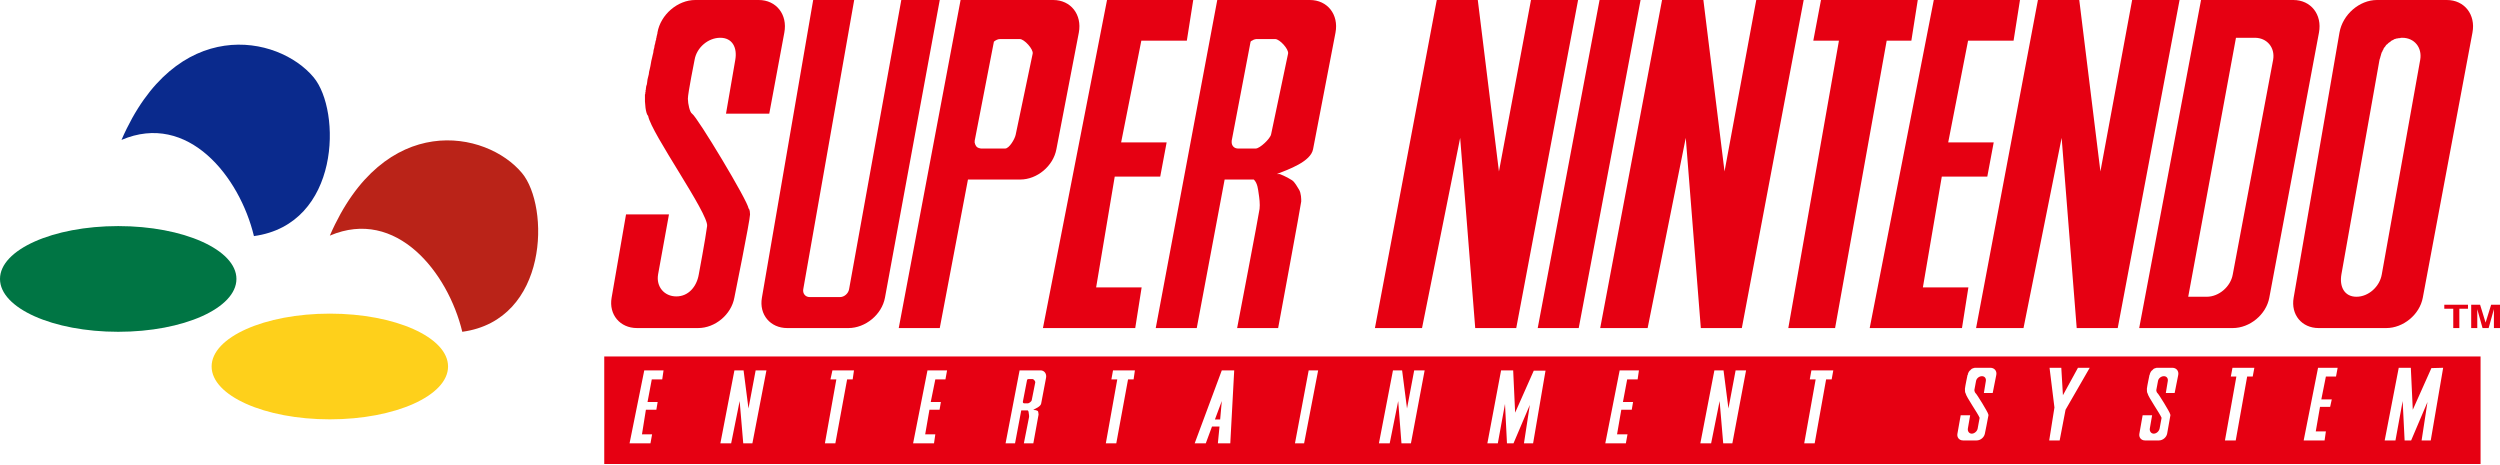
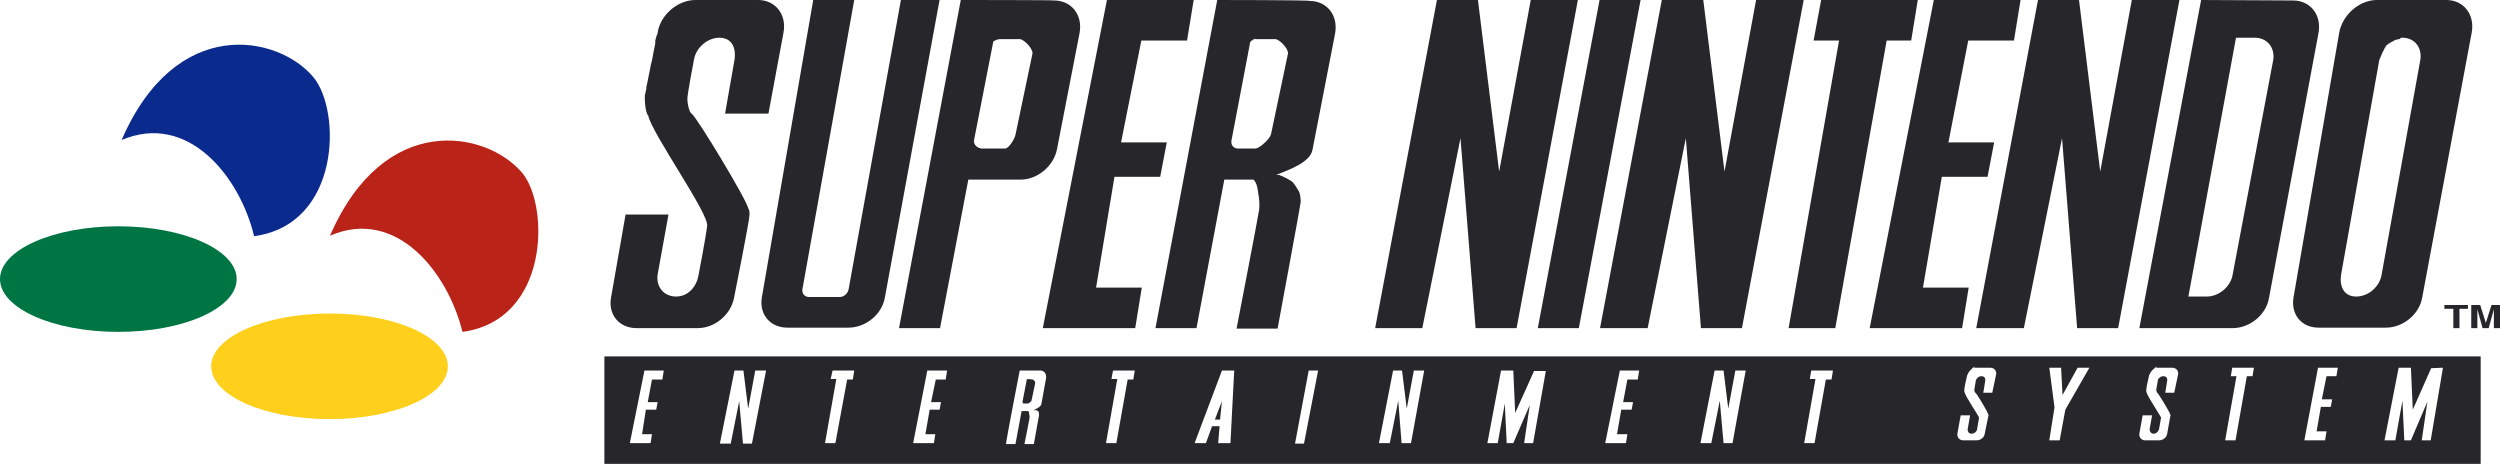
- <svg xmlns="http://www.w3.org/2000/svg" viewBox="-236.252 381.062 530.294 98.493">
-   <ellipse cx="-211.177" cy="440.23" rx="25.076" ry="11.212" fill="#007544" />
-   <path d="M-141.212 458.799c0 6.192-11.227 11.212-25.076 11.212s-25.076-5.02-25.076-11.212 11.227-11.211 25.076-11.211c13.85 0 25.076 5.019 25.076 11.211z" fill="#fed01b" />
-   <path d="M-138.194 451.442c-3.018-12.557-13.963-26.431-28.094-20.4 11.506-26.541 33.221-22.319 40.761-13.27 5.873 7.046 5.732 31.146-12.667 33.67z" fill="#ba2318" />
-   <path d="M-182.387 431.14c-3.019-12.557-13.963-26.431-28.094-20.4 11.506-26.541 33.222-22.319 40.761-13.27 5.872 7.047 5.73 31.146-12.667 33.67z" fill="#0a2a8d" />
+ <svg xmlns="http://www.w3.org/2000/svg" version="1.1" id="图层_1" x="0px" y="0px" viewBox="0 0 530.3 98.5" style="enable-background:new 0 0 530.3 98.5;" xml:space="preserve">
+   <style type="text/css">
+ 	.st0{fill:#007544;}
+ 	.st1{fill:#FED01B;}
+ 	.st2{fill:#BA2318;}
+ 	.st3{fill:#0A2A8D;}
+ 	.st4{fill:#27272B;}
+ </style>
+   <ellipse class="st0" cx="25.1" cy="59.2" rx="25.1" ry="11.2" />
+   <path class="st1" d="M95,77.7c0,6.2-11.2,11.2-25.1,11.2s-25.1-5-25.1-11.2S56.1,66.5,70,66.5C83.8,66.5,95,71.5,95,77.7z" />
+   <path class="st2" d="M98.1,70.4C95,57.8,84.1,43.9,70,50c11.5-26.5,33.2-22.3,40.8-13.3C116.6,43.8,116.5,67.9,98.1,70.4L98.1,70.4z  " />
+   <path class="st3" d="M53.9,50.1c-3-12.6-14-26.4-28.1-20.4C37.3,3.1,59,7.4,66.5,16.4C72.4,23.5,72.3,47.6,53.9,50.1z" />
  <g>
-     <g fill="#e60012">
-       <path d="M-88.775 381.062c-3.73 0-7.355 3.089-8.021 6.917V388.185l-.068.068V388.459l-.068.137v.137l-.068.137v.205l-.068.137v.206l-.068.205-.068.206-.068.41-.136.48-.068.479-.136.48-.068.547-.136.548-.136.617-.136.548-.204 1.164-.136.616-.136.548-.068.548-.136.548-.135.548-.068.548-.068.479-.136.411-.068.479v.206l-.068.137V400.512l-.068.206v.273l-.068.137v.137c-.071 1.674.161 3.96.679 4.384.659 3.688 12.858 20.757 12.507 23.356-.33 2.607-1.768 10.274-1.768 10.274-.442 2.586-2.192 4.658-4.758 4.658s-4.316-2.065-3.875-4.658l2.311-12.74h-9.108l-3.059 17.671c-.624 3.589 1.788 6.438 5.37 6.438h12.982c3.596 0 7.022-2.849 7.681-6.438 0 0 3.345-16.506 3.33-17.671-.014-1.172-.34-1.301-.34-1.301 0-1.342-10.855-19.397-11.963-20.068-.477-.283-.87-2.07-.883-3.15-.021-1.074 1.427-8.288 1.427-8.288.442-2.585 2.872-4.658 5.437-4.658 2.566 0 3.637 2.072 3.195 4.658l-1.971 11.438h9.177l3.194-17.192c.722-3.829-1.708-6.917-5.437-6.917h-13.456zm25.013 0l-10.876 63.15c-.624 3.589 1.788 6.438 5.37 6.438h12.982c3.596 0 7.083-2.849 7.749-6.438l11.623-63.15h-8.157l-11.08 61.369c-.161.89-1.02 1.644-1.903 1.644h-6.457c-.905 0-1.507-.747-1.36-1.644l10.808-61.369h-8.699zm31.268 0l-13.119 69.588h8.7l5.982-31.506h11.08c3.603 0 7.022-2.871 7.68-6.439l4.758-24.726c.715-3.836-1.708-6.917-5.437-6.917h-19.644zm31.063 0l-13.595 69.588H4.55l1.36-8.63h-9.652L.2 418.527h9.652l1.36-7.26H1.56l4.283-21.575h9.652l1.36-8.63H-1.431zm23.382 0L8.901 450.65h8.7l5.914-31.506H29.7c.813.762.907 2.17 1.019 2.876.161 1.024.33 2.332.204 3.356-.112 1.017-4.758 25.273-4.758 25.273h8.7s4.894-26.425 4.894-26.849c.014-.431.001-1.786-.476-2.534-.316-.48-.865-1.584-1.496-1.986-1.213-.784-2.583-1.301-2.583-1.301h-.612c2.489-.989 7.184-2.618 7.681-5.274l4.758-24.726c.722-3.836-1.708-6.917-5.438-6.917H21.951zm46.562 0L55.394 450.65h9.992l8.088-40.342 3.195 40.342h8.701l13.119-69.588h-9.992L81.7 417.431l-4.486-36.369h-8.701zm34.53 0L89.924 450.65h8.7l13.118-69.588h-8.699zm13.254 0l-13.118 69.588h10.06l8.088-40.342 3.195 40.342h8.7l13.118-69.588h-10.06l-6.729 36.369-4.486-36.369h-8.768zm33.715 0l-1.632 8.63h5.438l-10.74 60.958h9.924l10.944-60.958h5.234l1.36-8.63h-20.528zm23.926 0l-13.595 69.588h19.576l1.359-8.63h-9.652l4.01-23.493h9.652l1.36-7.26h-9.652l4.214-21.575h9.652l1.359-8.63h-18.283zm22.091 0L182.91 450.65h10.06l8.088-40.342 3.195 40.342h8.701l13.118-69.588h-10.06l-6.729 36.369-4.486-36.369h-8.768zm34.598 0l-13.119 69.588h19.848c3.603 0 7.083-2.849 7.749-6.438l10.536-56.233c.715-3.836-1.708-6.917-5.438-6.917h-19.576zm37.317 0c-3.73 0-7.287 3.089-7.953 6.917l-9.72 56.233c-.631 3.589 1.726 6.438 5.301 6.438h14.343c3.596 0 7.083-2.849 7.749-6.438l10.536-56.233c.722-3.829-1.715-6.917-5.438-6.917h-14.818zm-29.908 8.013h4.01c2.566 0 4.316 2.072 3.875 4.658l-8.565 45.548c-.449 2.586-2.94 4.726-5.506 4.726h-3.942l10.128-54.932zm35.006 0h.272c2.566 0 4.248 2.072 3.806 4.658l-8.157 45.548c-.442 2.578-2.804 4.726-5.37 4.726-2.566 0-3.637-2.141-3.195-4.726l8.088-45.548.068-.205.068-.206.068-.274.068-.205.068-.274.068-.206.068-.205.136-.205.068-.206.136-.205.068-.206.136-.205.136-.137.136-.206.136-.205.204-.137.136-.137.136-.137.204-.137.204-.137.136-.137.204-.137.204-.068.204-.137.136-.069.272-.068.204-.069h.204l.204-.068h.272l.204-.07zm-297.176.274h4.214c.925 0 2.887 2.135 2.719 3.082l-3.603 17.191c-.168.89-1.36 2.945-2.243 2.945H-28.281l-.068-.068h-.272v-.069h-.136l-.068-.068h-.068l-.068-.069-.068-.068h-.068v-.069l-.068-.068-.068-.069v-.068l-.068-.069-.068-.068v-.137l-.068-.068v-.137l-.068-.069v-.068c0-.113-.014-.284 0-.411l4.078-21.027c.374-.311.831-.548 1.293-.548zm54.174 0h4.214c.925 0 2.901 2.135 2.719 3.082l-3.602 17.123c-.161.897-2.373 3.013-3.263 3.013H26.37c-.771 0-1.303-.512-1.36-1.232 0-.113-.014-.277 0-.411l4.011-21.027.068-.068.068-.069.136-.068h.068l.068-.069.068-.068h.068l.068-.069h.068l.136-.068H30.041v-.069zm-138.12 67.328v22.808h397.999v-22.808H-108.08zm290.635 2.398h3.396c.822 0 1.412.651 1.247 1.507l-.762 3.836h-1.871l.416-2.534c.093-.573-.246-1.027-.832-1.027-.579 0-1.147.451-1.247 1.027l-.346 1.849c-.057.11.115.63.208.685.257.146 2.702 4.154 2.702 4.452.057.149.091.219.07.274-.072.502-.763 3.904-.763 3.904-.15.781-.918 1.438-1.732 1.438h-2.91c-.808 0-1.328-.657-1.178-1.438l.692-3.904h2.009l-.485 2.808c-.093.573.246 1.096.832 1.096.557 0 1.154-.52 1.247-1.096l.415-2.26c-.371-.946-2.822-4.386-2.979-5.206-.108-.091-.153-.586-.139-.959.021-.408.554-2.945.554-2.945h.069V460.376l.07-.137v-.068l.069-.069v-.068l.069-.069v-.068l.07-.069.069-.068v-.069h.07l.069-.068.07-.069.069-.068v-.069h.07l.069-.068.07-.069h.069l.07-.068h.069l.07-.068H182.488l.067-.069zm15.936 0h2.494l.347 5.822 3.187-5.822h2.495l-5.128 8.904-1.247 6.507h-2.217l1.108-6.986-1.039-8.425zm22.658 0h3.397c.822 0 1.397.651 1.247 1.507l-.762 3.836h-1.871l.416-2.534c.093-.573-.245-1.027-.831-1.027-.579 0-1.154.451-1.247 1.027l-.347 1.849c-.071.11.094.63.208.685.243.146 2.702 4.154 2.702 4.452.071.149.069.219.069.274-.093.502-.693 3.904-.693 3.904-.15.781-.925 1.438-1.732 1.438h-2.98c-.807 0-1.327-.657-1.178-1.438l.693-3.904h2.009l-.485 2.808c-.093.573.267 1.096.831 1.096.579 0 1.133-.52 1.247-1.096l.416-2.26c-.378-.946-2.822-4.386-2.979-5.206-.107-.091-.153-.586-.139-.959.022-.408.554-2.945.554-2.945l.07-.069v-.137l.069-.137v-.068l.07-.069v-.068l.069-.069v-.068l.07-.069.069-.068v-.069h.07l.069-.068.07-.069.069-.068.07-.069.069-.068.069-.069h.07l.069-.068h.07l.069-.068H221.084l.065-.069zm16.145 0h4.643l-.347 1.849h-1.178l-2.425 13.562H235.7l2.425-13.562h-1.178l.347-1.849zm18.153 0h4.157l-.346 1.849h-2.148l-.97 4.863h2.217l-.346 1.576h-2.148l-.901 5.205h2.148l-.277 1.918h-4.435l3.049-15.411zm17.115 0h2.564l.416 8.904 3.949-8.835 2.494-.069-2.633 15.411h-1.94l1.247-8.151-3.464 8.151h-1.386l-.416-8.356-1.524 8.356h-2.287l2.98-15.411zm-372.154.548h4.088l-.277 1.917h-2.218l-.901 4.795h2.148l-.277 1.644h-2.217l-.832 5.206h2.148l-.347 1.917h-4.435l3.12-15.479zm19.124 0h1.94l1.04 8.082 1.524-8.082h2.287l-2.98 15.479h-1.94l-.762-8.972-1.802 8.972h-2.287l2.98-15.479zm20.787 0h4.573l-.277 1.917h-1.178l-2.495 13.562h-2.217l2.425-13.562h-1.247l.416-1.917zm20.163 0h4.157l-.346 1.917h-2.148l-.97 4.795h2.148l-.277 1.644h-2.148l-.901 5.206h2.148l-.277 1.917h-4.435l3.049-15.479zm19.54 0h4.435c.822 0 1.342.72 1.178 1.575l-1.04 5.48c-.114.593-1.167 1.078-1.732 1.301h.278v.068h.278l.07.069H-16.303v.068h.139v.069h.07c.092.166.139.66.139.753 0 .091-1.109 6.096-1.109 6.096h-2.009s1.073-5.392 1.109-5.616c.021-.24-.027-.53-.07-.754-.014-.165-.022-.448-.208-.616h-1.386l-1.316 6.986h-2.009l2.975-15.479zm19.817 0h4.642l-.277 1.917H3.026L.532 475.102h-2.218L.739 461.54H-.508l.347-1.917zm23.073 0h2.633l-.832 15.479H22.08l.347-3.561h-1.594l-1.317 3.561H17.16l5.752-15.479zm18.431 0h2.009l-2.98 15.479h-1.94l2.911-15.479zm17.877 0h1.94l1.04 8.082 1.524-8.082h2.218l-2.91 15.479h-2.009l-.693-8.972-1.802 8.972H56.24l2.98-15.479zm22.934 0h2.564l.416 8.972 3.95-8.904h2.494l-2.633 15.411h-1.94l1.247-8.15-3.464 8.15h-1.386l-.416-8.356-1.525 8.356h-2.217l2.91-15.479zm25.153 0h4.088l-.277 1.917H108.9l-.9 4.795h2.148l-.277 1.644h-2.218l-.901 5.206h2.218l-.347 1.917h-4.365l3.049-15.479zm20.093 0h1.94l1.039 8.082 1.525-8.082h2.217l-2.91 15.479h-1.94l-.762-8.972-1.801 8.972h-2.287l2.979-15.479zm20.579 0h4.643l-.347 1.917h-1.178l-2.425 13.562h-2.218l2.425-13.562h-1.247l.347-1.917zm-166.086 1.849c-.108 0-.199.063-.277.137l-.901 4.658v.068c0 .149.106.274.277.274h.832c.207 0 .726-.412.762-.616l.763-3.836c.036-.22-.347-.685-.554-.685h-.902zm41.019 4.657l-1.455 3.904h1.109l.346-3.904zM287.251 446.554h-1.833v4.099h-1.29v-4.099h-1.902v-.849h5.025v.849zM294.041 450.653h-1.291v-4.02l-1.118 4.02h-1.291l-1.119-3.998v3.998h-1.29v-4.948h1.888l1.165 3.788 1.178-3.788h1.878v4.948z" />
+     <g>
+       <path class="st4" d="M147.5,0c-3.7,0-7.4,3.1-8,6.9v0.2l-0.1,0.1v0.2l-0.1,0.1v0.1l-0.1,0.1V8l-0.1,0.1v0.2L139,8.5l0,0.3v0.4    l-0.1,0.5l-0.1,0.5l-0.1,0.5l-0.1,0.5l-0.1,0.5l-0.1,0.6l-0.1,0.5L138,14l-0.1,0.6l-0.1,0.5l-0.1,0.5l-0.1,0.5l-0.1,0.5l-0.1,0.5    l-0.1,0.5l-0.1,0.4l-0.1,0.5V19l-0.1,0.1v0.3l-0.1,0.2v0.3l-0.1,0.1v0.1c-0.1,1.7,0.2,4,0.7,4.4c0.7,3.7,12.9,20.8,12.5,23.4    c-0.3,2.6-1.8,10.3-1.8,10.3c-0.4,2.6-2.2,4.7-4.8,4.7s-4.3-2.1-3.9-4.7l2.3-12.7h-9.1l-3.1,17.7c-0.6,3.6,1.8,6.4,5.4,6.4h13    c3.6,0,7-2.8,7.7-6.4c0,0,3.3-16.5,3.3-17.7s-0.3-1.3-0.3-1.3c0-1.3-10.9-19.4-12-20.1c-0.5-0.3-0.9-2.1-0.9-3.1    c0-1.1,1.4-8.3,1.4-8.3c0.4-2.6,2.9-4.7,5.4-4.7c2.6,0,3.6,2.1,3.2,4.7l-2,11.4h9.2l3.2-17.2c0.7-3.8-1.7-6.9-5.4-6.9L147.5,0    L147.5,0z M172.5,0l-10.9,63.1c-0.6,3.6,1.8,6.4,5.4,6.4h13c3.6,0,7.1-2.8,7.7-6.4L199.3,0h-8.2L180,61.4c-0.2,0.9-1,1.6-1.9,1.6    h-6.5c-0.9,0-1.5-0.7-1.4-1.6l11-61.4H172.5z M203.8,0l-13.1,69.6h8.7l6-31.5h11.1c3.6,0,7-2.9,7.7-6.4L229,7    c0.7-3.8-1.7-6.9-5.4-6.9C223.4,0,203.8,0,203.8,0z M234.8,0l-13.6,69.6h19.6l1.4-8.6h-9.7l3.9-23.5h9.7l1.4-7.3h-9.7l4.3-21.6    h9.7l1.4-8.6H234.8L234.8,0z M258.2,0l-13.1,69.6h8.7l5.9-31.5h6.2c0.8,0.8,0.9,2.2,1,2.9c0.2,1,0.3,2.3,0.2,3.4    c-0.1,1-4.8,25.3-4.8,25.3h8.7c0,0,4.9-26.4,4.9-26.8c0-0.4,0-1.8-0.5-2.5c-0.3-0.5-0.9-1.6-1.5-2c-1.2-0.8-2.6-1.3-2.6-1.3h-0.6    c2.5-1,7.2-2.6,7.7-5.3l4.8-24.7c0.7-3.8-1.7-6.9-5.4-6.9C277.8,0,258.2,0,258.2,0z M304.8,0l-13.1,69.6h10l8.1-40.3l3.2,40.3h8.7    l13-69.6h-10L318,36.4L313.5,0H304.8z M339.3,0l-13.1,69.6h8.7L348,0H339.3z M352.5,0l-13.1,69.6h10.1l8.1-40.3l3.2,40.3h8.7    L382.6,0h-10.1l-6.7,36.4L361.3,0H352.5z M386.3,0l-1.6,8.6h5.4l-10.7,61h9.9l10.9-61h5.2l1.4-8.6L386.3,0L386.3,0z M410.2,0    l-13.6,69.6h19.6l1.4-8.6h-9.7l4-23.5h9.7l1.4-7.3h-9.7l4.2-21.6h9.7l1.4-8.6H410.2L410.2,0z M432.3,0l-13.1,69.6h10.1l8.1-40.3    l3.2,40.3h8.7l13-69.6h-10.1l-6.7,36.4L441,0H432.3z M466.9,0l-13.1,69.6h19.8c3.6,0,7.1-2.8,7.7-6.4L491.8,7    c0.7-3.8-1.7-6.9-5.4-6.9L466.9,0L466.9,0z M504.2,0c-3.7,0-7.3,3.1-8,6.9l-9.7,56.2c-0.6,3.6,1.7,6.4,5.3,6.4h14.3    c3.6,0,7.1-2.8,7.7-6.4l10.5-56.2c0.7-3.8-1.7-6.9-5.4-6.9C518.9,0,504.2,0,504.2,0z M474.3,8h4c2.6,0,4.3,2.1,3.9,4.7l-8.6,45.5    c-0.4,2.6-2.9,4.7-5.5,4.7h-3.9L474.3,8z M509.3,8h0.3c2.6,0,4.2,2.1,3.8,4.7l-8.2,45.5c-0.4,2.6-2.8,4.7-5.4,4.7    s-3.6-2.1-3.2-4.7l8.1-45.5l0.1-0.2l0.1-0.2L505,12l0.1-0.2l0.1-0.3l0.1-0.2l0.1-0.2l0.1-0.2l0.1-0.2l0.1-0.2l0.1-0.2l0.1-0.2    L506,10l0.1-0.2l0.1-0.2l0.2-0.1l0.1-0.1l0.1-0.1l0.2-0.1l0.2-0.1l0.1-0.1l0.2-0.1l0.2-0.1l0.2-0.1l0.1-0.1l0.3-0.1l0.2-0.1h0.2    l0.2-0.1h0.3L509.3,8L509.3,8z M212.1,8.3h4.2c0.9,0,2.9,2.1,2.7,3.1l-3.6,17.2c-0.2,0.9-1.4,2.9-2.2,2.9H208l-0.1-0.1h-0.3v-0.1    h-0.1l-0.1-0.1h-0.1l-0.1-0.1l-0.1-0.1H207v-0.1l-0.1-0.1L207,31v-0.1l-0.1-0.1l-0.1-0.1v-0.1l-0.1-0.1v-0.1l-0.1-0.1v-0.1    c0-0.1,0-0.3,0-0.4l4.1-21C211.2,8.5,211.7,8.3,212.1,8.3L212.1,8.3z M266.3,8.3h4.2c0.9,0,2.9,2.1,2.7,3.1l-3.6,17.1    c-0.2,0.9-2.4,3-3.3,3h-3.7c-0.8,0-1.3-0.5-1.4-1.2c0-0.1,0-0.3,0-0.4l4-21l0.1-0.1l0.1-0.1l0.1-0.1h0.1l0.1-0.1l0.1-0.1h0.1    l0.1-0.1h0.1l0.1-0.1L266.3,8.3L266.3,8.3L266.3,8.3z M128.2,75.6v22.8h398V75.6H128.2L128.2,75.6z M418.8,78h3.4    c0.8,0,1.4,0.7,1.2,1.5l-0.8,3.8h-1.9l0.4-2.5c0.1-0.6-0.2-1-0.8-1c-0.6,0-1.1,0.5-1.2,1l-0.3,1.8c-0.1,0.1,0.1,0.6,0.2,0.7    c0.3,0.1,2.7,4.2,2.7,4.5c0.1,0.1,0.1,0.2,0.1,0.3c-0.1,0.5-0.8,3.9-0.8,3.9c-0.1,0.8-0.9,1.4-1.7,1.4h-2.9    c-0.8,0-1.3-0.7-1.2-1.4l0.7-3.9h2l-0.5,2.8c-0.1,0.6,0.2,1.1,0.8,1.1c0.6,0,1.2-0.5,1.2-1.1l0.4-2.3c-0.4-0.9-2.8-4.4-3-5.2    c-0.1-0.1-0.2-0.6-0.1-1c0-0.4,0.6-2.9,0.6-2.9h0.1v-0.2l0.1-0.1v-0.1l0.1-0.1v0l0.1-0.1v-0.1l0.1-0.1l0.1-0.1v-0.1h0.1l0.1-0.1    l0.1-0.1l0.1-0.1v-0.1h0.1l0.1-0.1l0.1-0.1L418.8,78l0-0.2h0.1l0.1-0.1L418.8,78L418.8,78L418.8,78z M434.7,78h2.5l0.3,5.8    l3.2-5.8h2.5l-5.1,8.9l-1.2,6.5h-2.2l1.1-7L434.7,78z M457.4,78h3.4c0.8,0,1.4,0.7,1.2,1.5l-0.8,3.8h-1.9l0.4-2.5    c0.1-0.6-0.2-1-0.8-1c-0.6,0-1.2,0.5-1.2,1l-0.3,1.8c-0.1,0.1,0.1,0.6,0.2,0.7c0.2,0.1,2.7,4.2,2.7,4.5c0.1,0.1,0.1,0.2,0.1,0.3    c-0.1,0.5-0.7,3.9-0.7,3.9c-0.1,0.8-0.9,1.4-1.7,1.4h-3c-0.8,0-1.3-0.7-1.2-1.4l0.7-3.9h2l-0.5,2.8c-0.1,0.6,0.3,1.1,0.8,1.1    c0.6,0,1.1-0.5,1.2-1.1l0.4-2.3c-0.4-0.9-2.8-4.4-3-5.2c-0.1-0.1-0.2-0.6-0.1-1c0-0.4,0.6-2.9,0.6-2.9l0.1-0.1v-0.1l0.1-0.1v-0.1    l0.1-0.1v0l0.1-0.1v-0.1l0.1-0.1l0.1-0.1v-0.1h0.1l0.1-0.1l0.1-0.1l0.1-0.1l0.1-0.1l0.1-0.1l0.1-0.1L457.4,78l0-0.2h0.1l0.1-0.1    L457.4,78L457.4,78L457.4,78z M473.5,78h4.6l-0.3,1.8h-1.2l-2.4,13.6H472l2.4-13.6h-1.2L473.5,78L473.5,78z M491.7,78h4.2    l-0.3,1.8h-2.1l-1,4.9h2.2l-0.3,1.6h-2.1l-0.9,5.2h2.1l-0.3,1.9h-4.4L491.7,78L491.7,78z M508.8,78h2.6l0.4,8.9l3.9-8.8l2.5-0.1    l-2.6,15.4h-1.9l1.2-8.2l-3.5,8.2H510l-0.4-8.4l-1.5,8.4h-2.3L508.8,78L508.8,78z M136.7,78.6h4.1l-0.3,1.9h-2.2l-0.9,4.8h2.1    l-0.3,1.6H137l-0.8,5.2h2.1L138,94h-4.4L136.7,78.6z M155.8,78.6h1.9l1,8.1l1.5-8.1h2.3l-3,15.5h-1.9l-0.8-9l-1.8,9h-2.3    L155.8,78.6L155.8,78.6z M176.6,78.6h4.6l-0.3,1.9h-1.2L177.2,94H175l2.4-13.6h-1.2C176.2,80.5,176.6,78.6,176.6,78.6z     M196.7,78.6h4.2l-0.3,1.9h-2.1l-1,4.8h2.1l-0.3,1.6h-2.1l-0.9,5.2h2.1l-0.3,1.9h-4.4L196.7,78.6z M216.3,78.6h4.4    c0.8,0,1.3,0.7,1.2,1.6l-1,5.5c-0.1,0.6-1.2,1.1-1.7,1.3h0.3l0,0h0.3l0.1,0.1h0.2v0.1h0.1v0.1h0.1c0.1,0.2,0.1,0.7,0.1,0.8    c0,0.1-1.1,6.1-1.1,6.1h-2c0,0,1.1-5.4,1.1-5.6s0-0.5-0.1-0.8c0-0.2,0-0.4-0.2-0.6h-1.4l-1.3,7h-2C213.3,94,216.3,78.6,216.3,78.6    z M236.1,78.6h4.6l-0.3,1.9h-1.2L236.8,94h-2.2l2.4-13.6h-1.2C235.7,80.5,236.1,78.6,236.1,78.6z M259.2,78.6h2.6L261,94h-2.6    l0.3-3.6h-1.6l-1.3,3.6h-2.4C253.4,94,259.2,78.6,259.2,78.6z M277.6,78.6h2l-3,15.5h-1.9L277.6,78.6z M295.5,78.6h1.9l1,8.1    l1.5-8.1h2.2L299.3,94h-2l-0.7-9l-1.8,9h-2.3L295.5,78.6L295.5,78.6z M318.4,78.6h2.6l0.4,9l4-8.9h2.5L325.2,94h-1.9l1.2-8.1    L321,94h-1.4l-0.4-8.4l-1.5,8.4h-2.2L318.4,78.6L318.4,78.6z M343.6,78.6h4.1l-0.3,1.9h-2.2l-0.9,4.8h2.1l-0.3,1.6h-2.2l-0.9,5.2    h2.2l-0.3,1.9h-4.4L343.6,78.6L343.6,78.6z M363.7,78.6h1.9l1,8.1l1.5-8.1h2.2L367.5,94h-1.9l-0.8-9l-1.8,9h-2.3L363.7,78.6    L363.7,78.6z M384.2,78.6h4.6l-0.3,1.9h-1.2L384.9,94h-2.2l2.4-13.6h-1.2L384.2,78.6L384.2,78.6z M218.1,80.4    c-0.1,0-0.2,0.1-0.3,0.1l-0.9,4.7v0.1c0,0.1,0.1,0.3,0.3,0.3h0.8c0.2,0,0.7-0.4,0.8-0.6l0.8-3.8c0-0.2-0.3-0.7-0.6-0.7L218.1,80.4    L218.1,80.4z M259.2,85.1l-1.5,3.9h1.1L259.2,85.1z M523.5,65.5h-1.8v4.1h-1.3v-4.1h-1.9v-0.8h5V65.5L523.5,65.5z M530.3,69.6H529    v-4l-1.1,4h-1.3l-1.1-4v4h-1.3v-4.9h1.9l1.2,3.8l1.2-3.8h1.9L530.3,69.6L530.3,69.6z" />
    </g>
  </g>
</svg>
